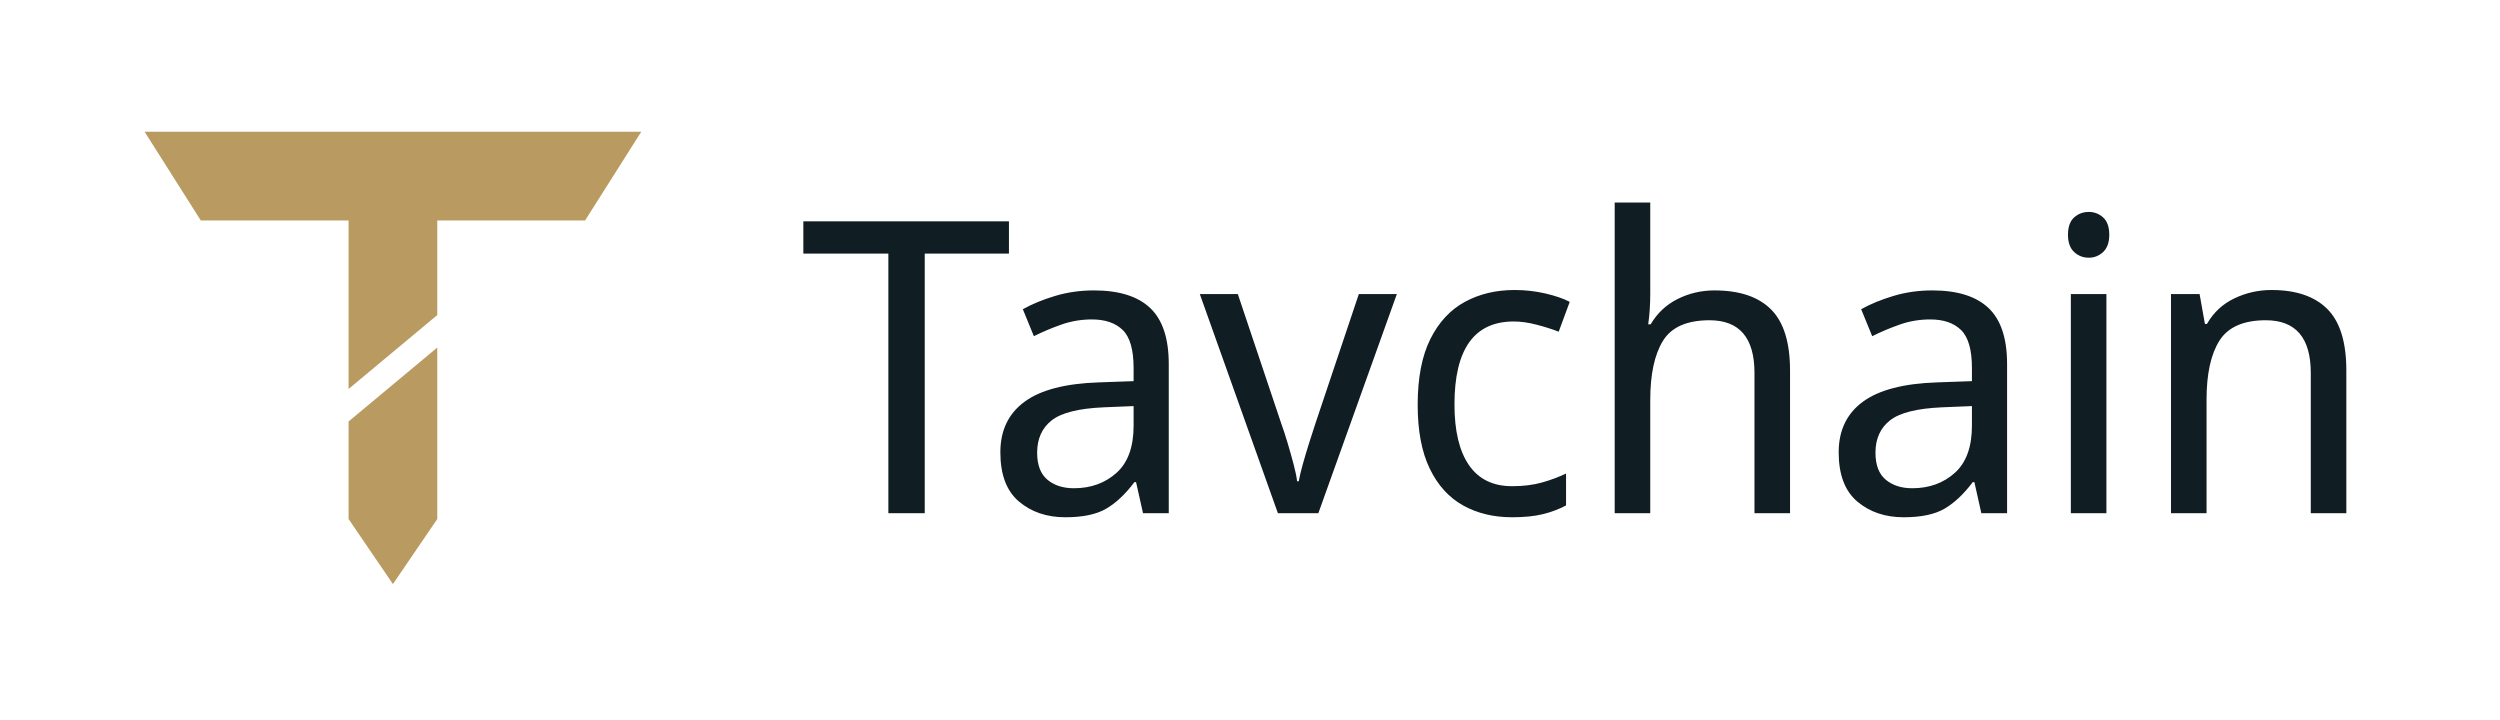
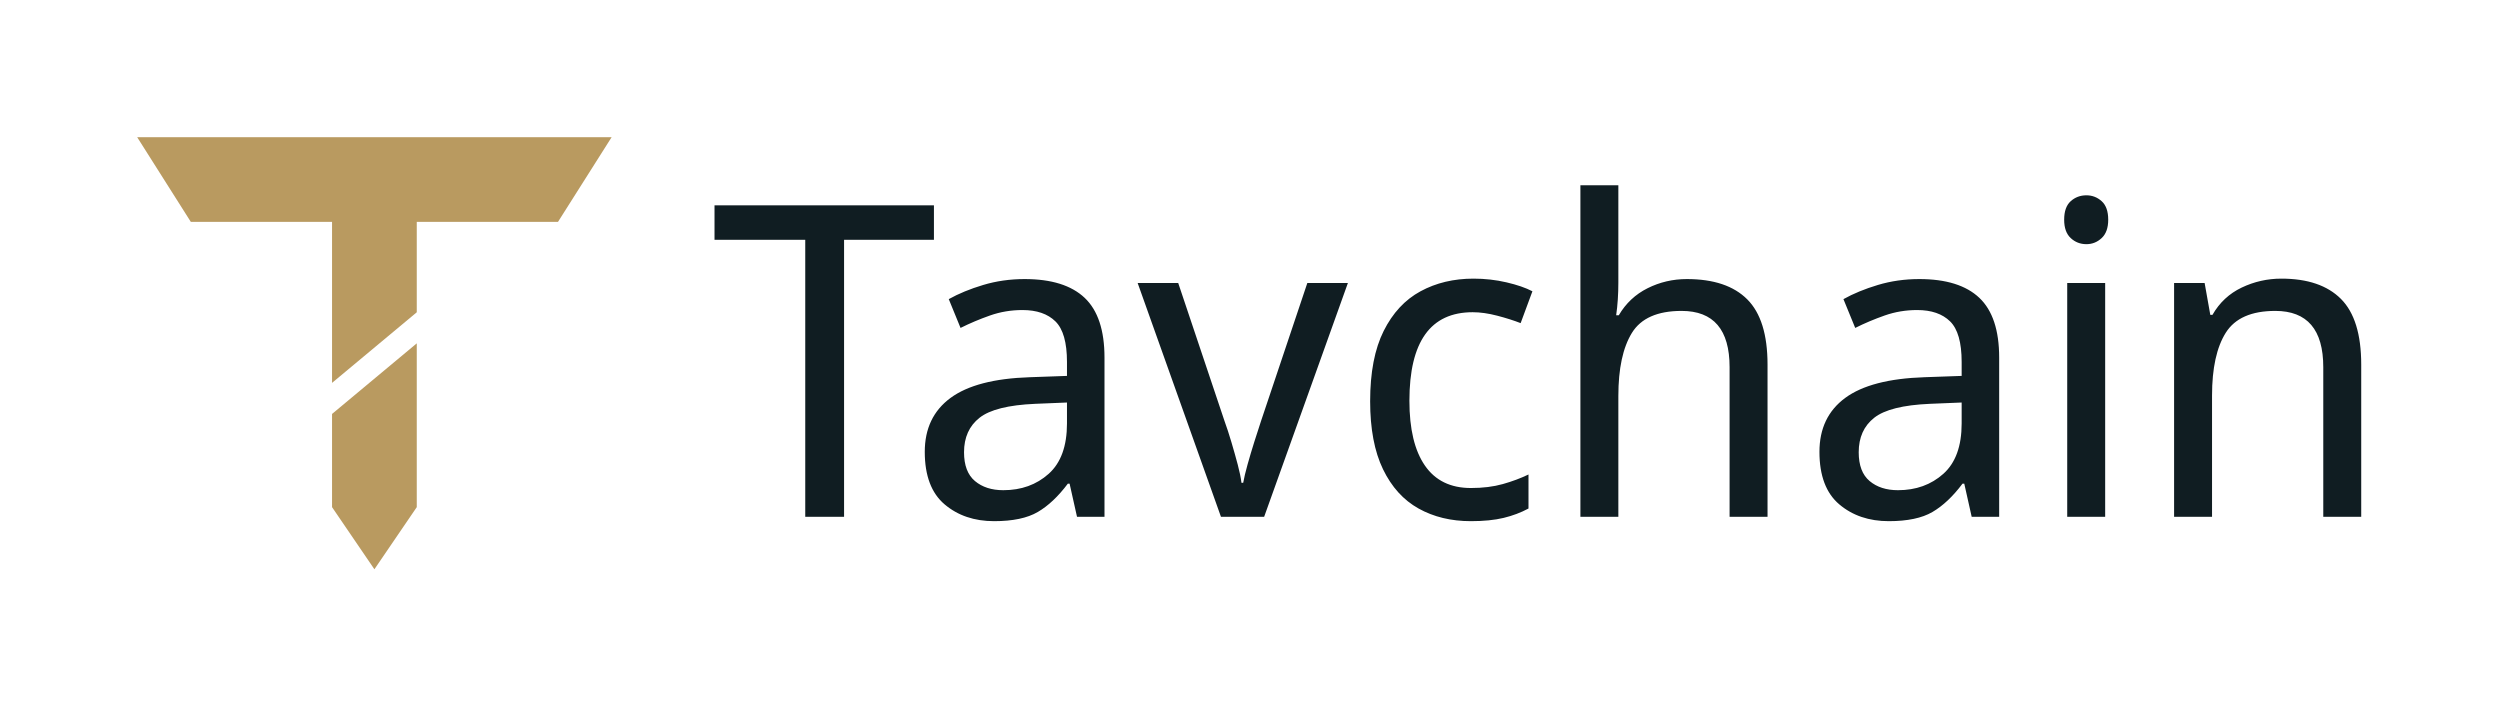
- <svg xmlns="http://www.w3.org/2000/svg" width="778" height="224" viewBox="0 0 778 224" role="img">
-   <path d="M88 104H424L386 164H286V228L226 278V164H126Z M286 250V366L256 410L226 366V300Z" fill="#B99A60" transform="translate(4.52 -6.84) scale(0.46)" />
-   <path d="M417.542 220 L408.108 220 L408.108 152.69 L386.06 152.69 L386.06 144.316 L439.378 144.316 L439.378 152.69 L417.542 152.69 Z M461.426 162.23 C467.927 162.23 472.786 163.749 476.001 166.788 C479.216 169.827 480.824 174.667 480.824 181.31 L480.824 220 L474.146 220 L472.344 211.944 L471.92 211.944 C469.588 215.053 467.15 217.35 464.606 218.834 C462.062 220.318 458.529 221.06 454.006 221.06 C449.201 221.06 445.19 219.7 441.975 216.979 C438.76 214.258 437.152 210.001 437.152 204.206 C437.152 198.553 439.237 194.189 443.406 191.115 C447.575 188.041 454.006 186.363 462.698 186.08 L471.708 185.762 L471.708 182.37 C471.708 177.635 470.772 174.349 468.899 172.512 C467.026 170.675 464.359 169.756 460.896 169.756 C458.14 169.756 455.508 170.198 452.999 171.081 C450.49 171.964 448.105 172.971 445.844 174.102 L442.982 167.106 C445.385 165.763 448.176 164.615 451.356 163.661 C454.536 162.707 457.893 162.23 461.426 162.23 Z M463.97 192.546 C457.469 192.829 452.964 193.959 450.455 195.938 C447.946 197.917 446.692 200.708 446.692 204.312 C446.692 207.492 447.575 209.824 449.342 211.308 C451.109 212.792 453.405 213.534 456.232 213.534 C460.613 213.534 464.288 212.209 467.256 209.559 C470.224 206.909 471.708 202.828 471.708 197.316 L471.708 192.228 Z M509.126 220 L488.88 163.184 L498.738 163.184 L509.974 196.68 C510.539 198.235 511.105 199.966 511.67 201.874 C512.235 203.782 512.748 205.602 513.207 207.333 C513.666 209.064 513.967 210.531 514.108 211.732 L514.532 211.732 C514.744 210.531 515.097 209.047 515.592 207.28 C516.087 205.513 516.634 203.676 517.235 201.768 C517.836 199.86 518.383 198.164 518.878 196.68 L530.114 163.184 L539.972 163.184 L519.62 220 Z M569.864 221.06 C565.059 221.06 560.819 220.035 557.144 217.986 C553.469 215.937 550.59 212.757 548.505 208.446 C546.42 204.135 545.378 198.623 545.378 191.91 C545.378 184.914 546.473 179.225 548.664 174.844 C550.855 170.463 553.84 167.247 557.621 165.198 C561.402 163.149 565.695 162.124 570.5 162.124 C573.256 162.124 575.924 162.424 578.503 163.025 C581.082 163.626 583.185 164.35 584.81 165.198 L581.948 172.936 C580.323 172.3 578.432 171.699 576.277 171.134 C574.122 170.569 572.125 170.286 570.288 170.286 C560.041 170.286 554.918 177.459 554.918 191.804 C554.918 198.659 556.172 203.906 558.681 207.545 C561.19 211.184 564.917 213.004 569.864 213.004 C572.761 213.004 575.341 212.686 577.602 212.05 C579.863 211.414 581.948 210.637 583.856 209.718 L583.856 217.986 C582.019 218.975 580.005 219.735 577.814 220.265 C575.623 220.795 572.973 221.06 569.864 221.06 Z M605.692 163.078 C605.692 165.905 605.515 168.555 605.162 171.028 L605.798 171.028 C607.494 168.131 609.826 165.94 612.794 164.456 C615.762 162.972 618.942 162.23 622.334 162.23 C628.835 162.23 633.729 163.873 637.015 167.159 C640.301 170.445 641.944 175.727 641.944 183.006 L641.944 220 L632.722 220 L632.722 183.642 C632.722 174.526 628.835 169.968 621.062 169.968 C615.197 169.968 611.169 171.752 608.978 175.321 C606.787 178.89 605.692 183.995 605.692 190.638 L605.692 220 L596.47 220 L596.47 139.44 L605.692 139.44 Z M678.832 162.23 C685.333 162.23 690.192 163.749 693.407 166.788 C696.622 169.827 698.23 174.667 698.23 181.31 L698.23 220 L691.552 220 L689.75 211.944 L689.326 211.944 C686.994 215.053 684.556 217.35 682.012 218.834 C679.468 220.318 675.935 221.06 671.412 221.06 C666.607 221.06 662.596 219.7 659.381 216.979 C656.166 214.258 654.558 210.001 654.558 204.206 C654.558 198.553 656.643 194.189 660.812 191.115 C664.981 188.041 671.412 186.363 680.104 186.08 L689.114 185.762 L689.114 182.37 C689.114 177.635 688.178 174.349 686.305 172.512 C684.432 170.675 681.765 169.756 678.302 169.756 C675.546 169.756 672.914 170.198 670.405 171.081 C667.896 171.964 665.511 172.971 663.25 174.102 L660.388 167.106 C662.791 165.763 665.582 164.615 668.762 163.661 C671.942 162.707 675.299 162.23 678.832 162.23 Z M681.376 192.546 C674.875 192.829 670.37 193.959 667.861 195.938 C665.352 197.917 664.098 200.708 664.098 204.312 C664.098 207.492 664.981 209.824 666.748 211.308 C668.515 212.792 670.811 213.534 673.638 213.534 C678.019 213.534 681.694 212.209 684.662 209.559 C687.63 206.909 689.114 202.828 689.114 197.316 L689.114 192.228 Z M719.43 141.878 C720.843 141.878 722.08 142.355 723.14 143.309 C724.2 144.263 724.73 145.765 724.73 147.814 C724.73 149.793 724.2 151.277 723.14 152.266 C722.08 153.255 720.843 153.75 719.43 153.75 C717.946 153.75 716.674 153.255 715.614 152.266 C714.554 151.277 714.024 149.793 714.024 147.814 C714.024 145.765 714.554 144.263 715.614 143.309 C716.674 142.355 717.946 141.878 719.43 141.878 Z M723.988 163.184 L723.988 220 L714.766 220 L714.766 163.184 Z M766.812 162.124 C773.172 162.124 777.995 163.767 781.281 167.053 C784.567 170.339 786.21 175.657 786.21 183.006 L786.21 220 L776.988 220 L776.988 183.642 C776.988 174.526 773.101 169.968 765.328 169.968 C759.533 169.968 755.523 171.735 753.297 175.268 C751.071 178.801 749.958 183.889 749.958 190.532 L749.958 220 L740.736 220 L740.736 163.184 L748.156 163.184 L749.534 170.922 L750.064 170.922 C751.76 167.954 754.127 165.746 757.166 164.297 C760.205 162.848 763.42 162.124 766.812 162.124 Z" fill="#101D22" transform="translate(-213.272 -104.3) scale(1.2)" />
+ <svg xmlns="http://www.w3.org/2000/svg" width="729" height="206" viewBox="0 0 729 206" role="img">
+   <g id="tav-lockup">
+     <path d="M88 104H424L386 164H286V228L226 278V164H126Z M286 250V366L256 410L226 366V300Z" fill="#B99A60" transform="translate(3.764706 -2.823529) scale(0.4117647)" />
+     <path d="M417.542 220 L408.108 220 L408.108 152.69 L386.06 152.69 L386.06 144.316 L439.378 144.316 L439.378 152.69 L417.542 152.69 Z M461.426 162.23 C467.927 162.23 472.786 163.749 476.001 166.788 C479.216 169.827 480.824 174.667 480.824 181.31 L480.824 220 L474.146 220 L472.344 211.944 L471.92 211.944 C469.588 215.053 467.15 217.35 464.606 218.834 C462.062 220.318 458.529 221.06 454.006 221.06 C449.201 221.06 445.19 219.7 441.975 216.979 C438.76 214.258 437.152 210.001 437.152 204.206 C437.152 198.553 439.237 194.189 443.406 191.115 C447.575 188.041 454.006 186.363 462.698 186.08 L471.708 185.762 L471.708 182.37 C471.708 177.635 470.772 174.349 468.899 172.512 C467.026 170.675 464.359 169.756 460.896 169.756 C458.14 169.756 455.508 170.198 452.999 171.081 C450.49 171.964 448.105 172.971 445.844 174.102 L442.982 167.106 C445.385 165.763 448.176 164.615 451.356 163.661 C454.536 162.707 457.893 162.23 461.426 162.23 Z M463.97 192.546 C457.469 192.829 452.964 193.959 450.455 195.938 C447.946 197.917 446.692 200.708 446.692 204.312 C446.692 207.492 447.575 209.824 449.342 211.308 C451.109 212.792 453.405 213.534 456.232 213.534 C460.613 213.534 464.288 212.209 467.256 209.559 C470.224 206.909 471.708 202.828 471.708 197.316 L471.708 192.228 Z M509.126 220 L488.88 163.184 L498.738 163.184 L509.974 196.68 C510.539 198.235 511.105 199.966 511.67 201.874 C512.235 203.782 512.748 205.602 513.207 207.333 C513.666 209.064 513.967 210.531 514.108 211.732 L514.532 211.732 C514.744 210.531 515.097 209.047 515.592 207.28 C516.087 205.513 516.634 203.676 517.235 201.768 C517.836 199.86 518.383 198.164 518.878 196.68 L530.114 163.184 L539.972 163.184 L519.62 220 Z M569.864 221.06 C565.059 221.06 560.819 220.035 557.144 217.986 C553.469 215.937 550.59 212.757 548.505 208.446 C546.42 204.135 545.378 198.623 545.378 191.91 C545.378 184.914 546.473 179.225 548.664 174.844 C550.855 170.463 553.84 167.247 557.621 165.198 C561.402 163.149 565.695 162.124 570.5 162.124 C573.256 162.124 575.924 162.424 578.503 163.025 C581.082 163.626 583.185 164.35 584.81 165.198 L581.948 172.936 C580.323 172.3 578.432 171.699 576.277 171.134 C574.122 170.569 572.125 170.286 570.288 170.286 C560.041 170.286 554.918 177.459 554.918 191.804 C554.918 198.659 556.172 203.906 558.681 207.545 C561.19 211.184 564.917 213.004 569.864 213.004 C572.761 213.004 575.341 212.686 577.602 212.05 C579.863 211.414 581.948 210.637 583.856 209.718 L583.856 217.986 C582.019 218.975 580.005 219.735 577.814 220.265 C575.623 220.795 572.973 221.06 569.864 221.06 Z M605.692 163.078 C605.692 165.905 605.515 168.555 605.162 171.028 L605.798 171.028 C607.494 168.131 609.826 165.94 612.794 164.456 C615.762 162.972 618.942 162.23 622.334 162.23 C628.835 162.23 633.729 163.873 637.015 167.159 C640.301 170.445 641.944 175.727 641.944 183.006 L641.944 220 L632.722 220 L632.722 183.642 C632.722 174.526 628.835 169.968 621.062 169.968 C615.197 169.968 611.169 171.752 608.978 175.321 C606.787 178.89 605.692 183.995 605.692 190.638 L605.692 220 L596.47 220 L596.47 139.44 L605.692 139.44 Z M678.832 162.23 C685.333 162.23 690.192 163.749 693.407 166.788 C696.622 169.827 698.23 174.667 698.23 181.31 L698.23 220 L691.552 220 L689.75 211.944 L689.326 211.944 C686.994 215.053 684.556 217.35 682.012 218.834 C679.468 220.318 675.935 221.06 671.412 221.06 C666.607 221.06 662.596 219.7 659.381 216.979 C656.166 214.258 654.558 210.001 654.558 204.206 C654.558 198.553 656.643 194.189 660.812 191.115 C664.981 188.041 671.412 186.363 680.104 186.08 L689.114 185.762 L689.114 182.37 C689.114 177.635 688.178 174.349 686.305 172.512 C684.432 170.675 681.765 169.756 678.302 169.756 C675.546 169.756 672.914 170.198 670.405 171.081 C667.896 171.964 665.511 172.971 663.25 174.102 L660.388 167.106 C662.791 165.763 665.582 164.615 668.762 163.661 C671.942 162.707 675.299 162.23 678.832 162.23 Z M681.376 192.546 C674.875 192.829 670.37 193.959 667.861 195.938 C665.352 197.917 664.098 200.708 664.098 204.312 C664.098 207.492 664.981 209.824 666.748 211.308 C668.515 212.792 670.811 213.534 673.638 213.534 C678.019 213.534 681.694 212.209 684.662 209.559 C687.63 206.909 689.114 202.828 689.114 197.316 L689.114 192.228 Z M719.43 141.878 C720.843 141.878 722.08 142.355 723.14 143.309 C724.2 144.263 724.73 145.765 724.73 147.814 C724.73 149.793 724.2 151.277 723.14 152.266 C722.08 153.255 720.843 153.75 719.43 153.75 C717.946 153.75 716.674 153.255 715.614 152.266 C714.554 151.277 714.024 149.793 714.024 147.814 C714.024 145.765 714.554 144.263 715.614 143.309 C716.674 142.355 717.946 141.878 719.43 141.878 Z M723.988 163.184 L723.988 220 L714.766 220 L714.766 163.184 Z M766.812 162.124 C773.172 162.124 777.995 163.767 781.281 167.053 C784.567 170.339 786.21 175.657 786.21 183.006 L786.21 220 L776.988 220 L776.988 183.642 C776.988 174.526 773.101 169.968 765.328 169.968 C759.533 169.968 755.523 171.735 753.297 175.268 C751.071 178.801 749.958 183.889 749.958 190.532 L749.958 220 L740.736 220 L740.736 163.184 L748.156 163.184 L749.534 170.922 L750.064 170.922 C751.76 167.954 754.127 165.746 757.166 164.297 C760.205 162.848 763.42 162.124 766.812 162.124 Z" fill="#101D22" transform="translate(-254.9191 -113.3) scale(1.2)" />
+   </g>
</svg>
